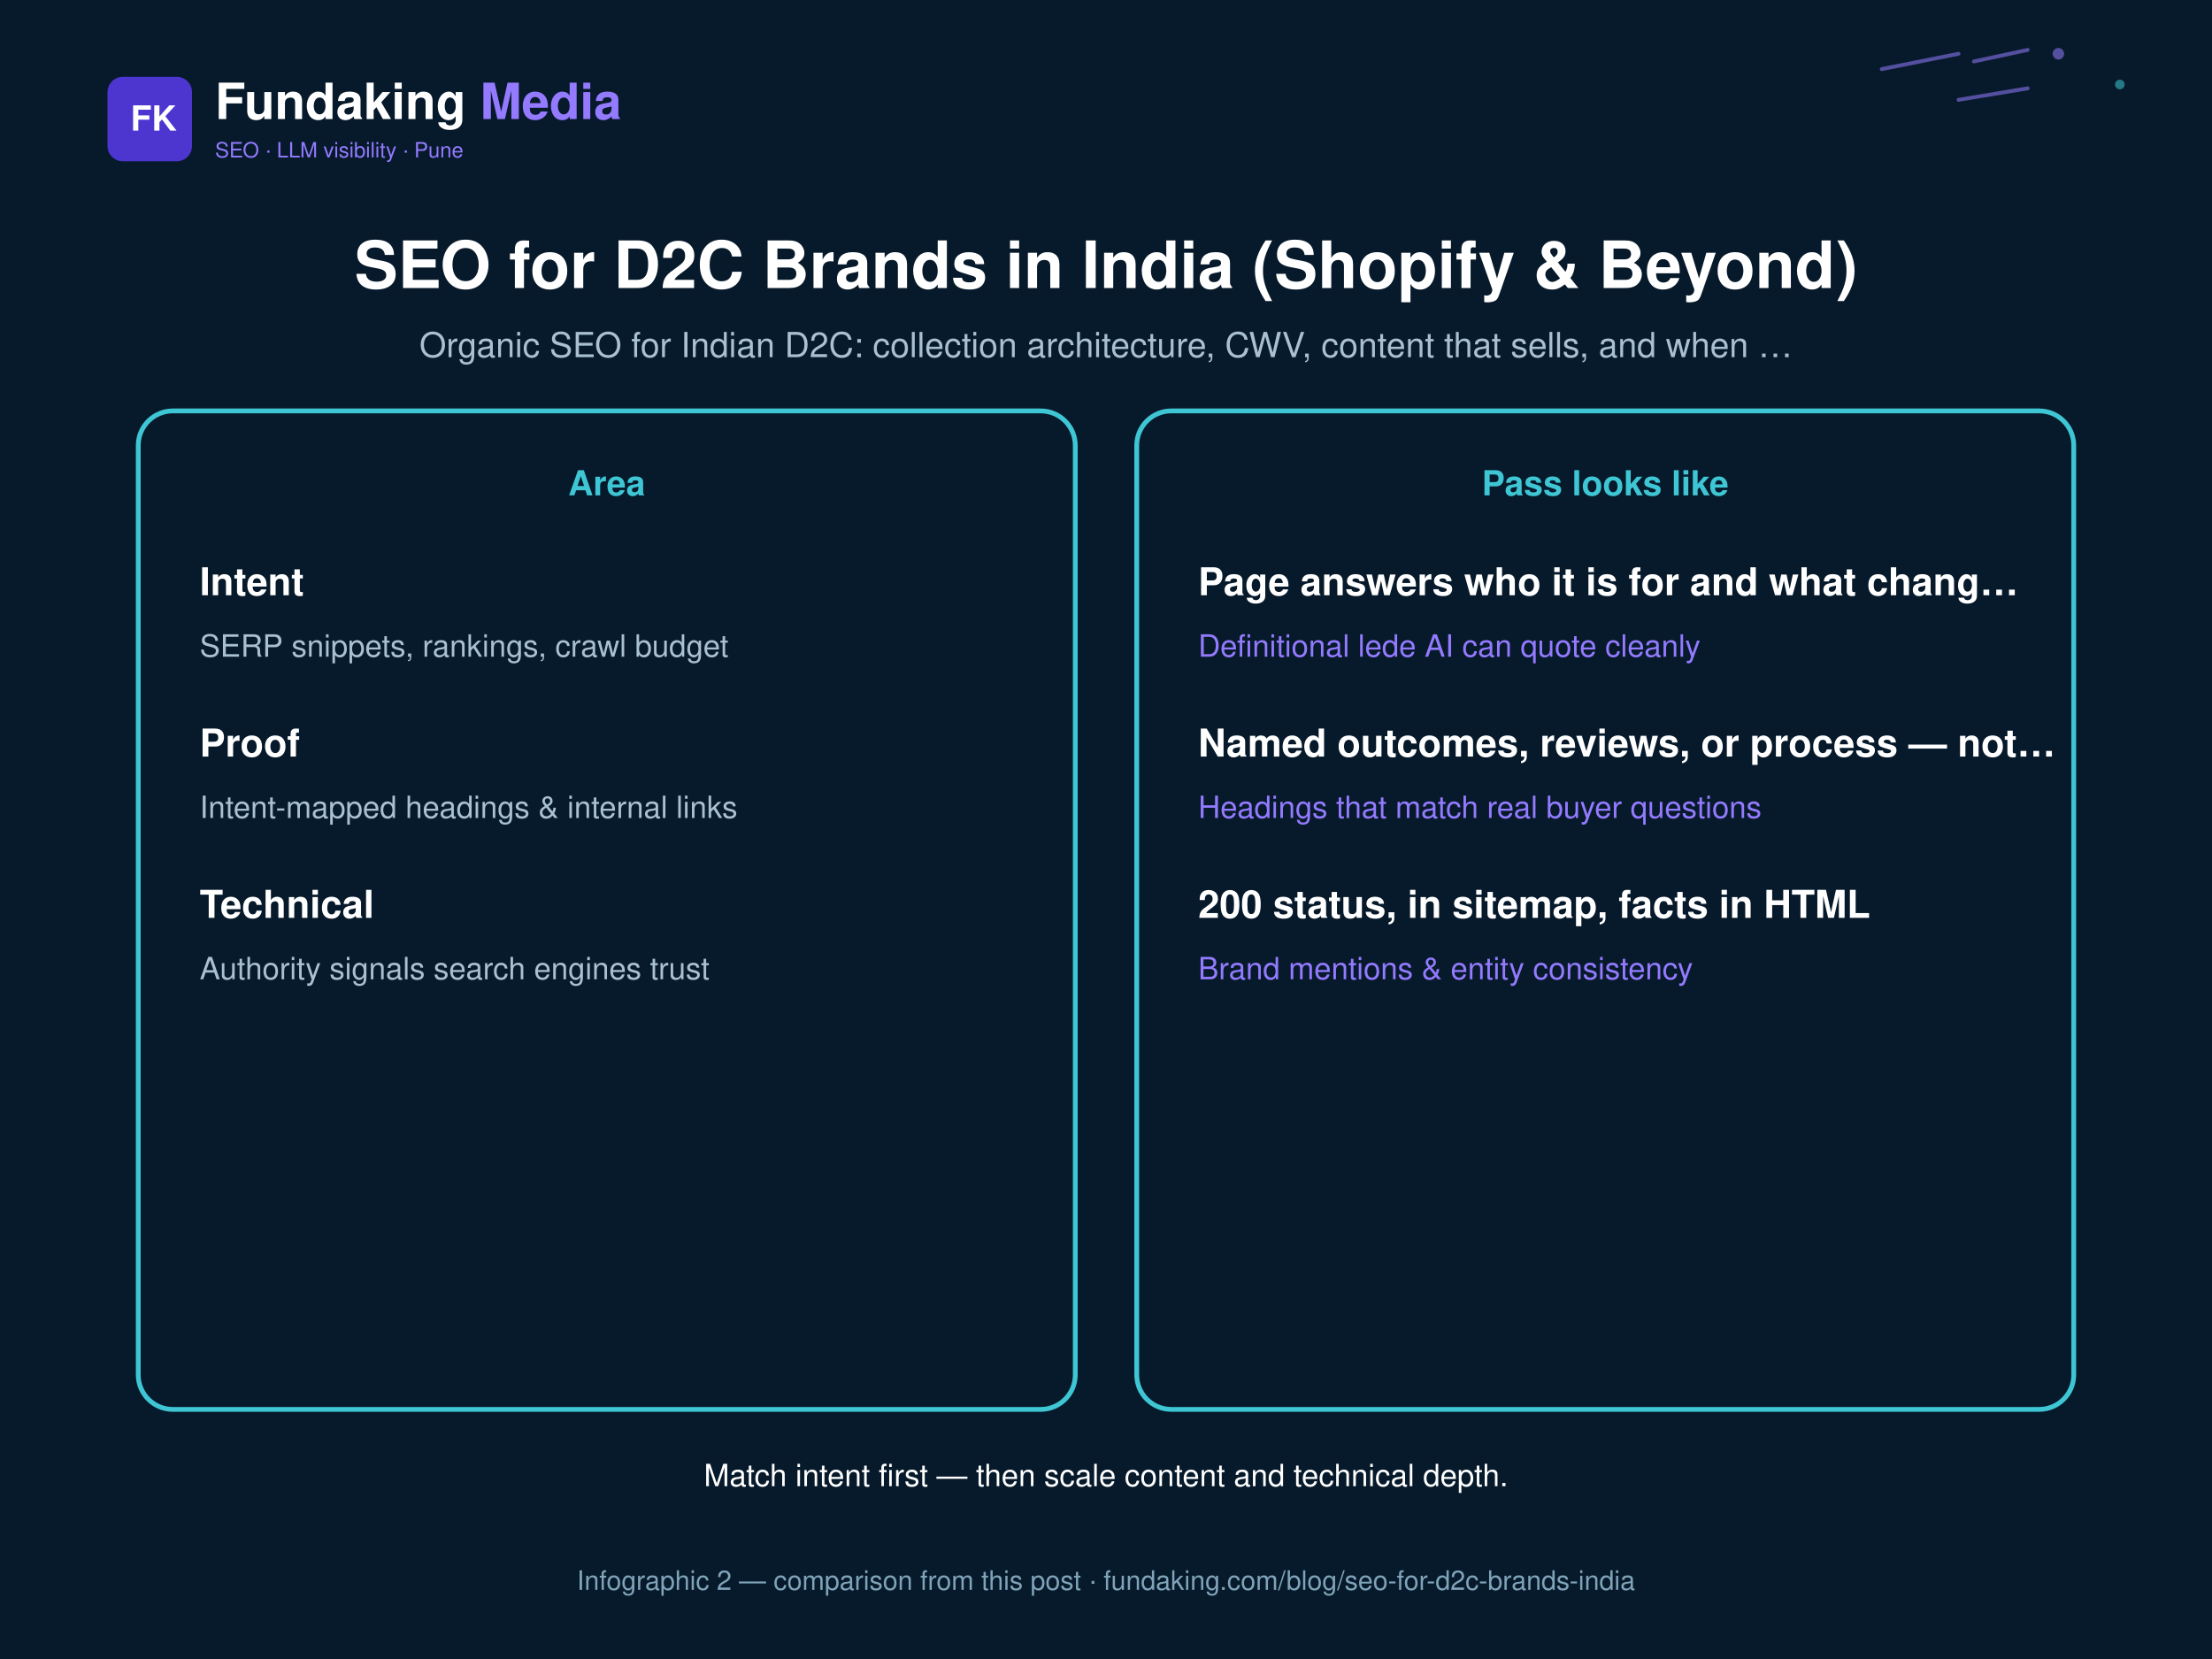
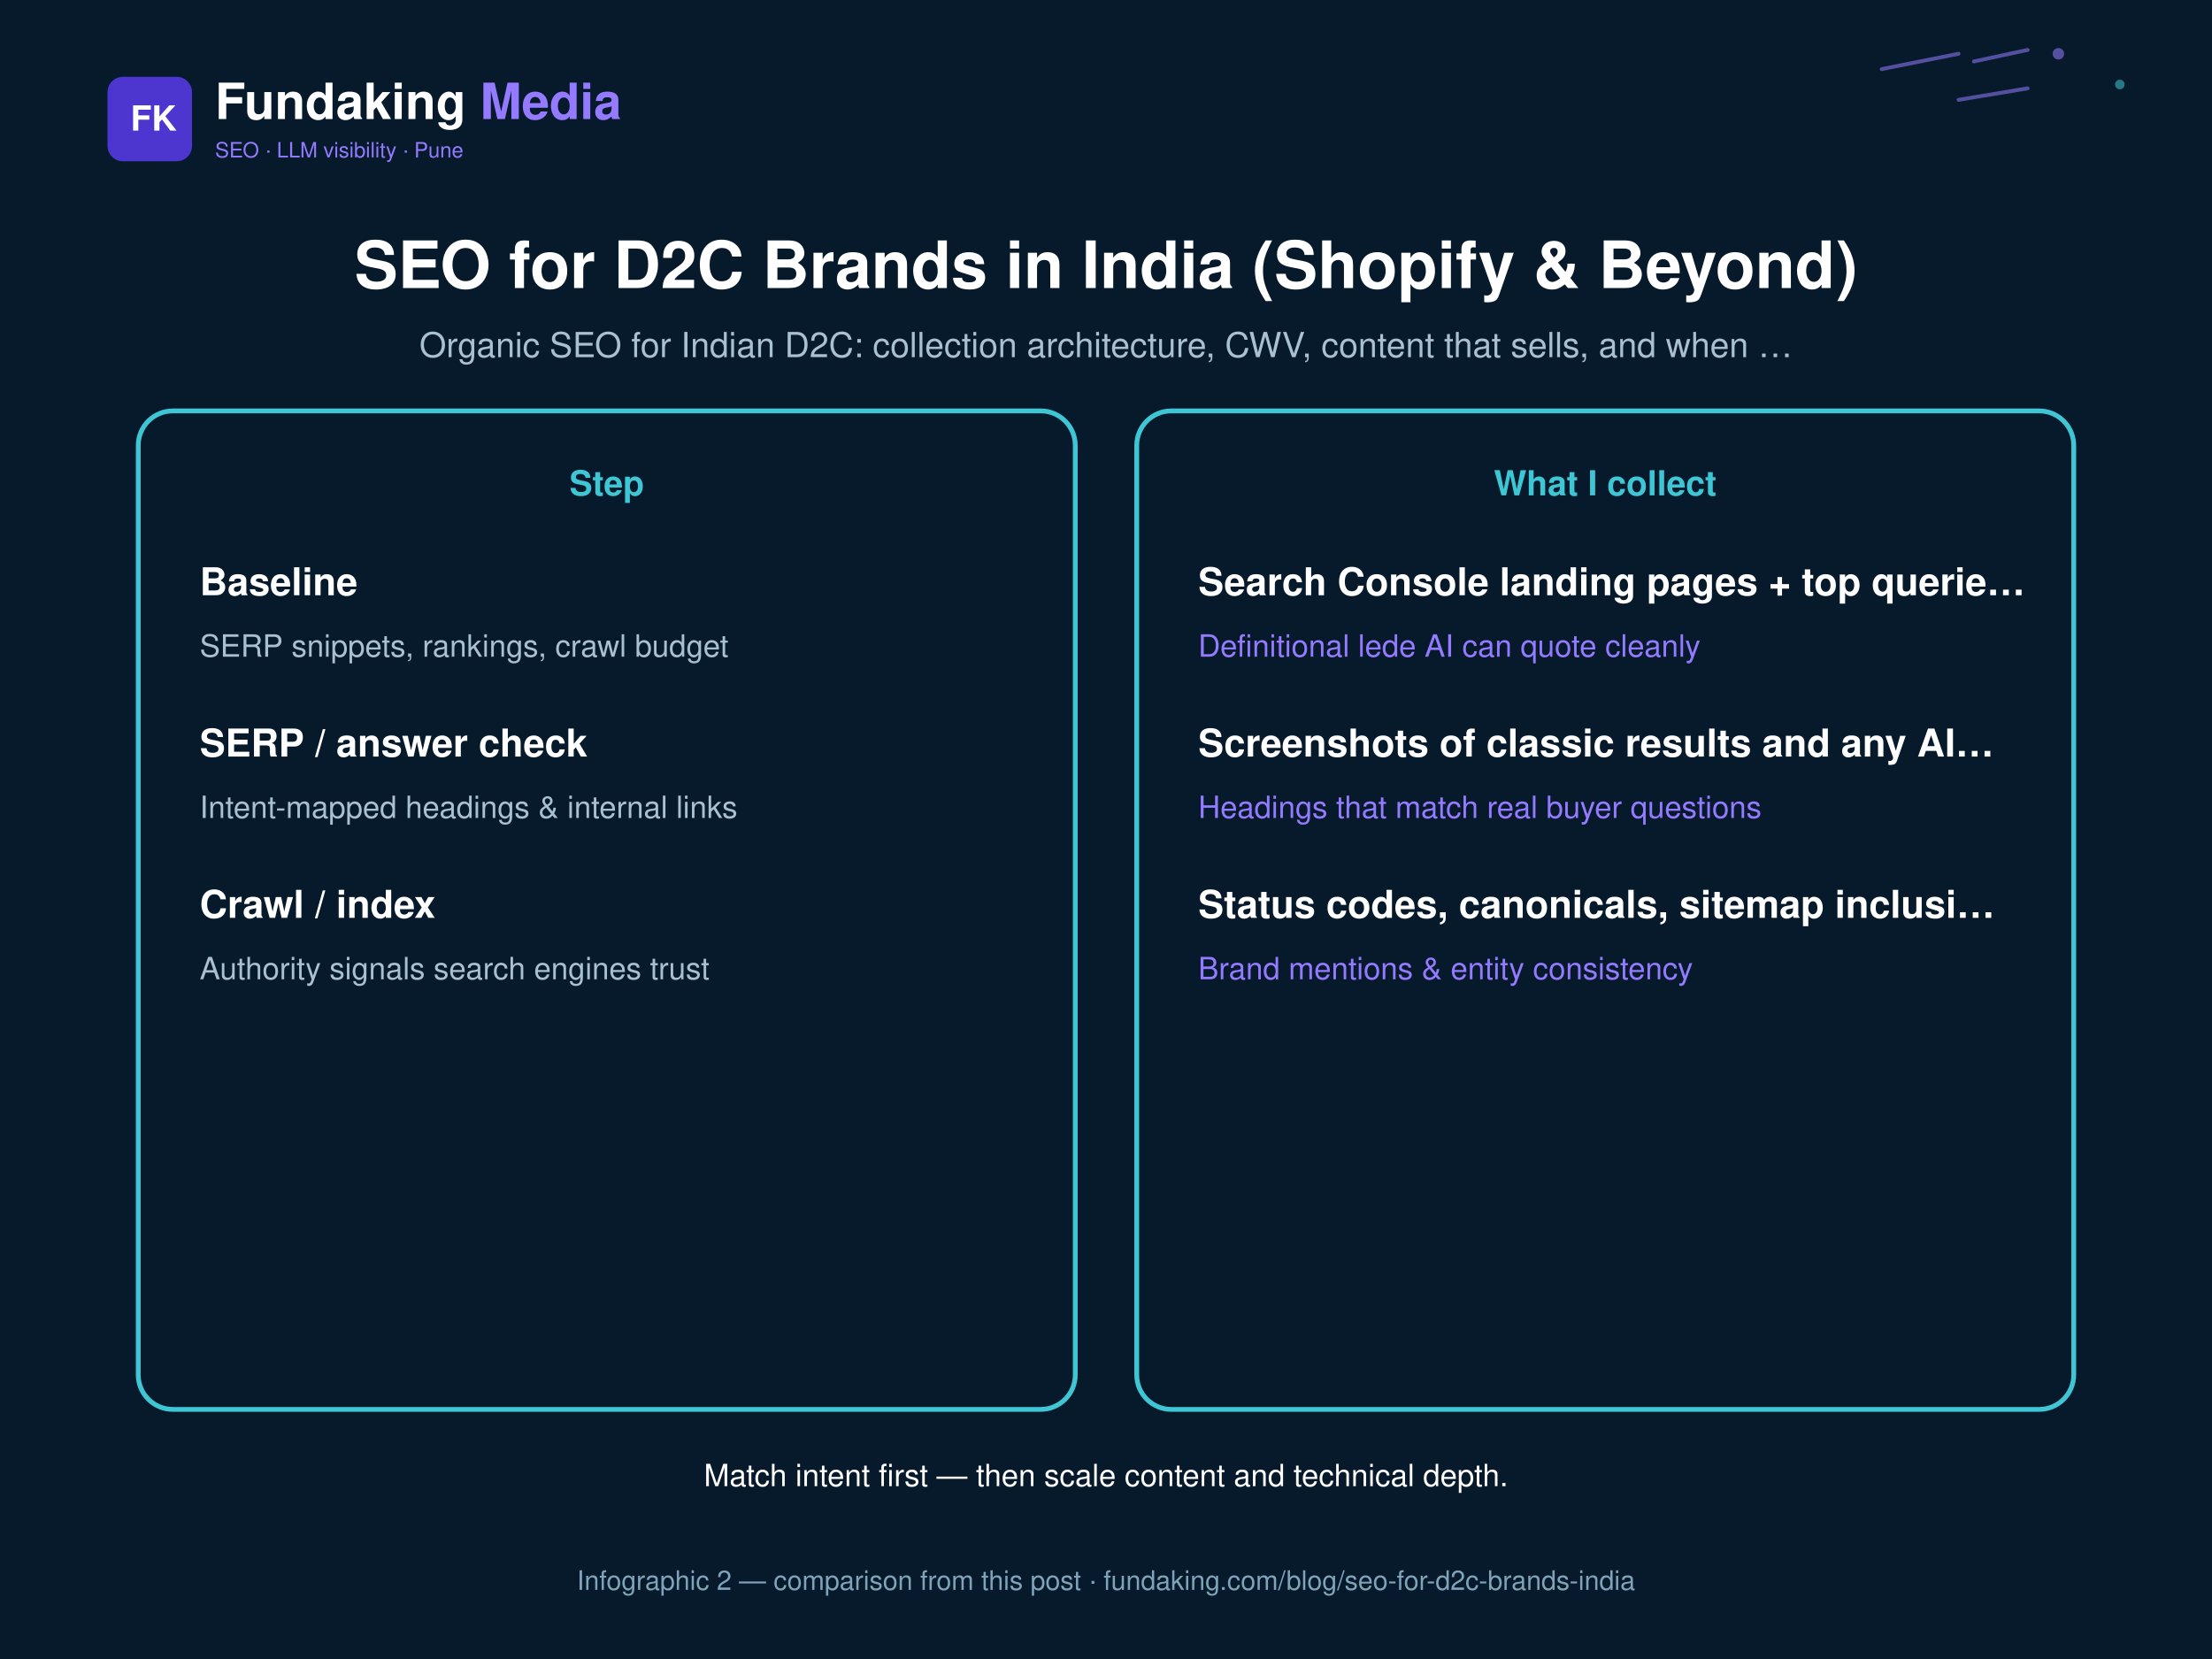
<svg xmlns="http://www.w3.org/2000/svg" viewBox="0 0 1152 864" width="1152" height="864" role="img">
  <rect width="1152" height="864" fill="#071A2B" />
  <g fill="none" stroke="#937AFF" stroke-width="2" opacity="0.55" stroke-linecap="round">
    <path d="M980 36 l40 -8 m8 4 l28 -6" />
    <path d="M1020 52 l36 -6" />
    <circle cx="1072" cy="28" r="3" fill="#937AFF" stroke="none" />
    <circle cx="1104" cy="44" r="2.5" fill="#3EC6D4" stroke="none" />
  </g>
  <rect x="56" y="40" width="44" height="44" rx="8" fill="#4D36D0" />
  <text x="68" y="68" fill="#FFFFFF" font-family="Segoe UI, Helvetica, Arial, sans-serif" font-size="18" font-weight="800">FK</text>
  <text x="112" y="62" fill="#FFFFFF" font-family="Segoe UI, Helvetica, Arial, sans-serif" font-size="26" font-weight="800">Fundaking <tspan fill="#937AFF">Media</tspan>
  </text>
  <text x="112" y="82" fill="#937AFF" font-family="Segoe UI, Helvetica, Arial, sans-serif" font-size="11">SEO · LLM visibility · Pune</text>
  <text x="576" y="150" text-anchor="middle" fill="#FFFFFF" font-family="Segoe UI, Helvetica, Arial, sans-serif" font-size="34" font-weight="800">SEO for D2C Brands in India (Shopify &amp; Beyond)</text>
  <text x="576" y="186" text-anchor="middle" fill="#A8C0D0" font-family="Segoe UI, Helvetica, Arial, sans-serif" font-size="18">Organic SEO for Indian D2C: collection architecture, CWV, content that sells, and when …</text>
  <rect x="72" y="214" width="488" height="520" rx="18" fill="none" stroke="#3EC6D4" stroke-width="2.5" />
-   <text x="316" y="258" text-anchor="middle" fill="#3EC6D4" font-family="Segoe UI, Helvetica, Arial, sans-serif" font-size="18" font-weight="700">Area</text>
+   <text x="316" y="258" text-anchor="middle" fill="#3EC6D4" font-family="Segoe UI, Helvetica, Arial, sans-serif" font-size="18" font-weight="700">Step</text>
  <g font-family="Segoe UI, Helvetica, Arial, sans-serif" fill="#FFFFFF">
-     <text x="104" y="310" font-size="20" font-weight="700">Intent</text>
+     <text x="104" y="310" font-size="20" font-weight="700">Baseline</text>
    <text x="104" y="342" font-size="16" fill="#A8C0D0">SERP snippets, rankings, crawl budget</text>
-     <text x="104" y="394" font-size="20" font-weight="700">Proof</text>
+     <text x="104" y="394" font-size="20" font-weight="700">SERP / answer check</text>
    <text x="104" y="426" font-size="16" fill="#A8C0D0">Intent-mapped headings &amp; internal links</text>
-     <text x="104" y="478" font-size="20" font-weight="700">Technical</text>
+     <text x="104" y="478" font-size="20" font-weight="700">Crawl / index</text>
    <text x="104" y="510" font-size="16" fill="#A8C0D0">Authority signals search engines trust</text>
  </g>
  <rect x="592" y="214" width="488" height="520" rx="18" fill="none" stroke="#3EC6D4" stroke-width="2.5" />
-   <text x="836" y="258" text-anchor="middle" fill="#3EC6D4" font-family="Segoe UI, Helvetica, Arial, sans-serif" font-size="18" font-weight="700">Pass looks like</text>
+   <text x="836" y="258" text-anchor="middle" fill="#3EC6D4" font-family="Segoe UI, Helvetica, Arial, sans-serif" font-size="18" font-weight="700">What I collect</text>
  <g font-family="Segoe UI, Helvetica, Arial, sans-serif" fill="#FFFFFF">
-     <text x="624" y="310" font-size="20" font-weight="700">Page answers who it is for and what chang…</text>
+     <text x="624" y="310" font-size="20" font-weight="700">Search Console landing pages + top querie…</text>
    <text x="624" y="342" font-size="16" fill="#937AFF">Definitional lede AI can quote cleanly</text>
-     <text x="624" y="394" font-size="20" font-weight="700">Named outcomes, reviews, or process — not…</text>
+     <text x="624" y="394" font-size="20" font-weight="700">Screenshots of classic results and any AI…</text>
    <text x="624" y="426" font-size="16" fill="#937AFF">Headings that match real buyer questions</text>
-     <text x="624" y="478" font-size="20" font-weight="700">200 status, in sitemap, facts in HTML</text>
+     <text x="624" y="478" font-size="20" font-weight="700">Status codes, canonicals, sitemap inclusi…</text>
    <text x="624" y="510" font-size="16" fill="#937AFF">Brand mentions &amp; entity consistency</text>
  </g>
  <text x="576" y="774" text-anchor="middle" fill="#FFFFFF" font-family="Segoe UI, Helvetica, Arial, sans-serif" font-size="16">Match intent first — then scale content and technical depth.</text>
  <text x="576" y="828" text-anchor="middle" fill="#7FA3B8" font-family="Segoe UI, Helvetica, Arial, sans-serif" font-size="14">Infographic 2 — comparison from this post · fundaking.com/blog/seo-for-d2c-brands-india</text>
</svg>
